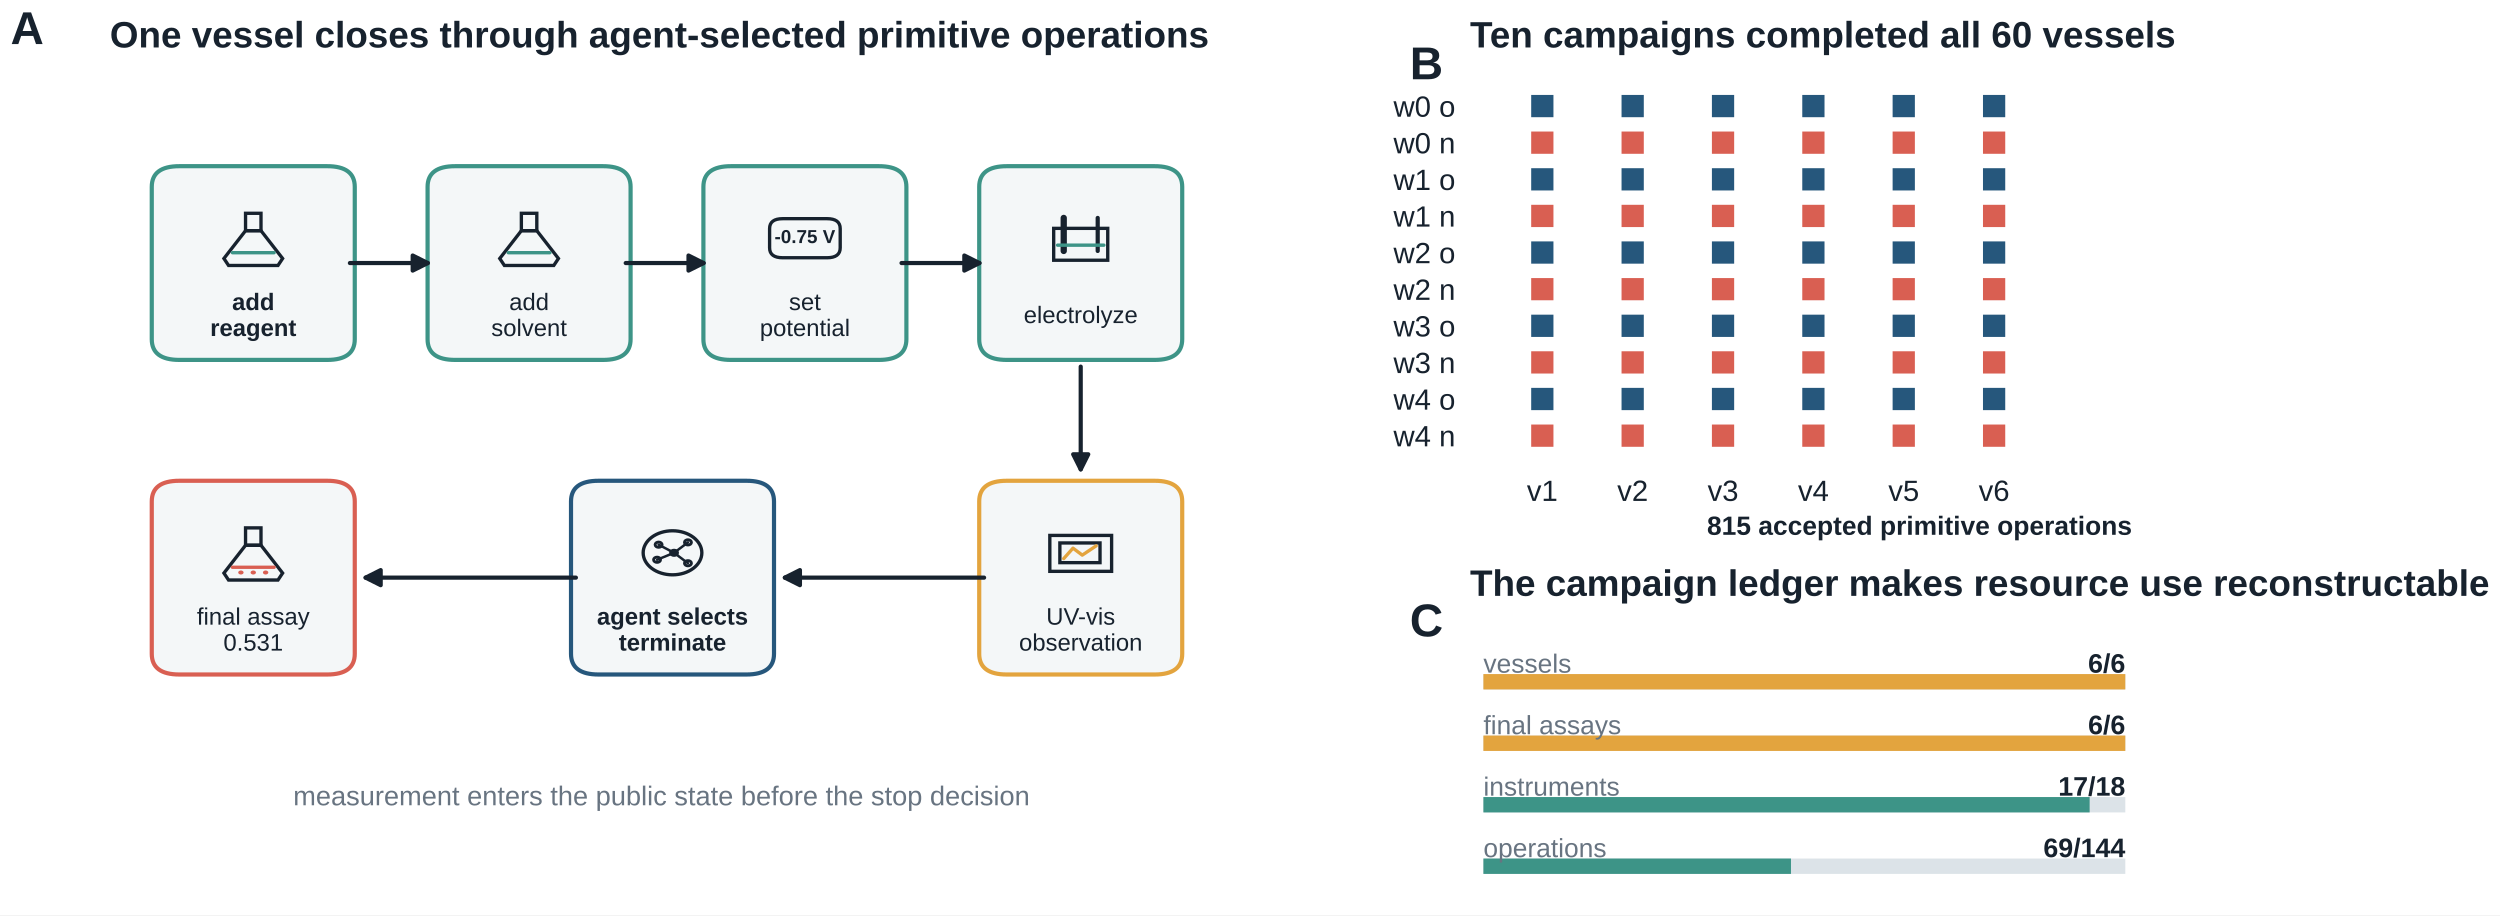
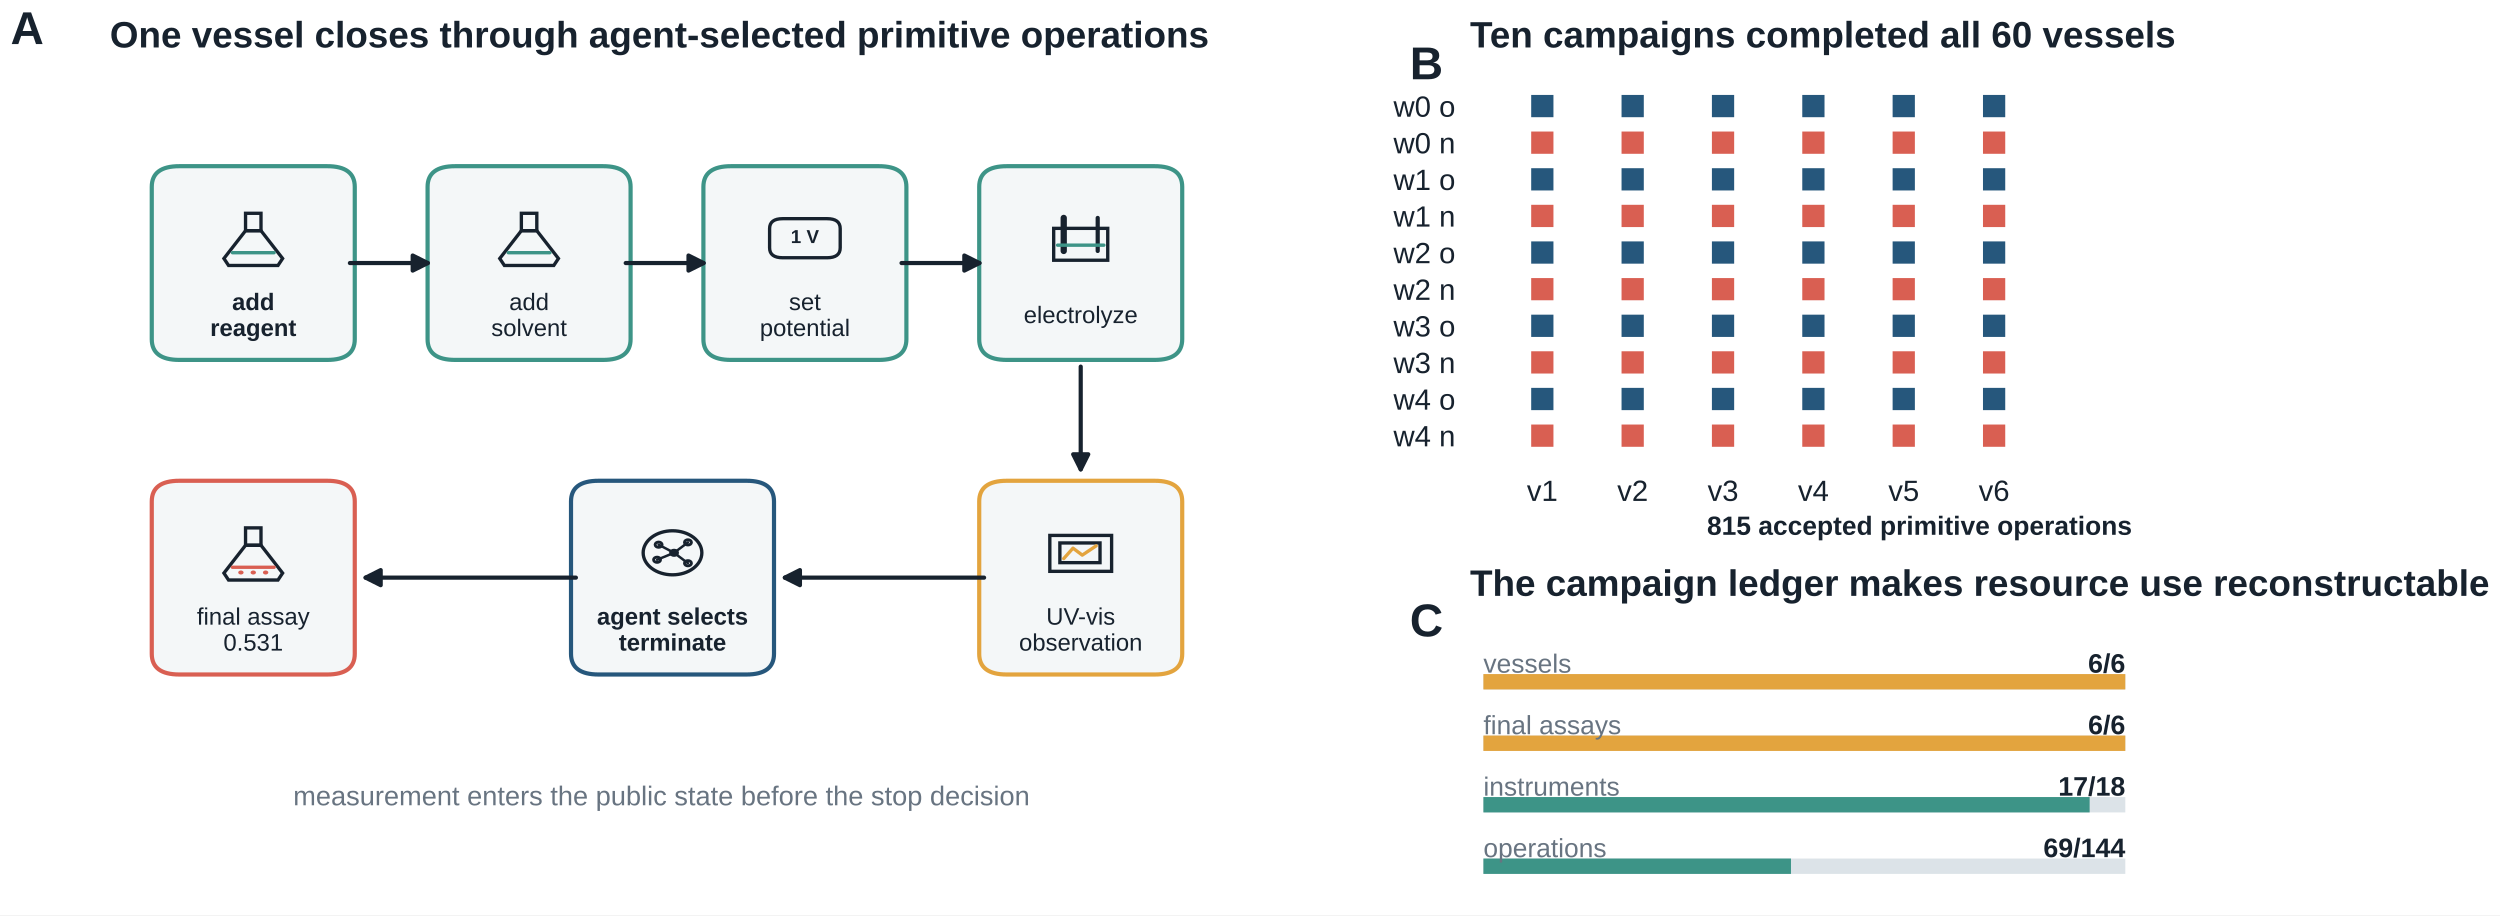
<svg xmlns="http://www.w3.org/2000/svg" xmlns:xlink="http://www.w3.org/1999/xlink" width="597.269pt" height="218.647pt" viewBox="0 0 597.269 218.647" version="1.1">
  <defs>
    <style type="text/css">*{stroke-linejoin: round; stroke-linecap: butt}</style>
  </defs>
  <g id="figure_1">
    <g id="patch_1">
      <path d="M 0 218.647 L 597.269 218.647 L 597.269 0 L 0 0 z " style="fill: #ffffff" />
    </g>
    <g id="axes_1">
      <g id="patch_2">
        <path d="M 42.847 85.985 L 78.167 85.985 Q 84.756 85.985 84.756 81.04 L 84.756 44.648 Q 84.756 39.703 78.167 39.703 L 42.847 39.703 Q 36.258 39.703 36.258 44.648 L 36.258 81.04 Q 36.258 85.985 42.847 85.985 z " clip-path="url(#pbfcba6e99e)" style="fill: #f4f7f8; stroke: #3d9487; stroke-linejoin: miter" />
      </g>
      <g id="patch_3">
        <path d="M 58.662 55.111 L 62.352 55.111 L 62.352 50.957 L 58.662 50.957 L 58.662 55.111 z " style="fill: none; stroke: #17222e; stroke-width: 0.8; stroke-linejoin: miter" />
      </g>
      <g id="patch_4">
        <path d="M 58.662 55.111 L 53.496 61.756 L 54.603 63.418 L 66.411 63.418 L 67.518 61.756 L 62.352 55.111 L 58.662 55.111 z " style="fill: none; stroke: #17222e; stroke-width: 0.8; stroke-linejoin: miter" />
      </g>
      <g id="patch_5">
        <path d="M 108.742 85.985 L 144.061 85.985 Q 150.651 85.985 150.651 81.04 L 150.651 44.648 Q 150.651 39.703 144.061 39.703 L 108.742 39.703 Q 102.152 39.703 102.152 44.648 L 102.152 81.04 Q 102.152 85.985 108.742 85.985 z " clip-path="url(#pbfcba6e99e)" style="fill: #f4f7f8; stroke: #3d9487; stroke-linejoin: miter" />
      </g>
      <g id="patch_6">
        <path d="M 124.557 55.111 L 128.247 55.111 L 128.247 50.957 L 124.557 50.957 L 124.557 55.111 z " style="fill: none; stroke: #17222e; stroke-width: 0.8; stroke-linejoin: miter" />
      </g>
      <g id="patch_7">
        <path d="M 124.557 55.111 L 119.39 61.756 L 120.498 63.418 L 132.306 63.418 L 133.413 61.756 L 128.247 55.111 L 124.557 55.111 z " style="fill: none; stroke: #17222e; stroke-width: 0.8; stroke-linejoin: miter" />
      </g>
      <g id="patch_8">
        <path d="M 174.636 85.985 L 209.956 85.985 Q 216.545 85.985 216.545 81.04 L 216.545 44.648 Q 216.545 39.703 209.956 39.703 L 174.636 39.703 Q 168.047 39.703 168.047 44.648 L 168.047 81.04 Q 168.047 85.985 174.636 85.985 z " clip-path="url(#pbfcba6e99e)" style="fill: #f4f7f8; stroke: #3d9487; stroke-linejoin: miter" />
      </g>
      <g id="patch_9">
        <path d="M 187.025 61.578 L 197.568 61.578 Q 200.731 61.578 200.731 59.205 L 200.731 54.616 Q 200.731 52.243 197.568 52.243 L 187.025 52.243 Q 183.862 52.243 183.862 54.616 L 183.862 59.205 Q 183.862 61.578 187.025 61.578 L 187.025 61.578 z " style="fill: none; stroke: #17222e; stroke-width: 0.8; stroke-linejoin: miter" />
      </g>
      <g id="patch_10">
        <path d="M 240.531 85.985 L 275.85 85.985 Q 282.44 85.985 282.44 81.04 L 282.44 44.648 Q 282.44 39.703 275.85 39.703 L 240.531 39.703 Q 233.941 39.703 233.941 44.648 L 233.941 81.04 Q 233.941 85.985 240.531 85.985 z " clip-path="url(#pbfcba6e99e)" style="fill: #f4f7f8; stroke: #3d9487; stroke-linejoin: miter" />
      </g>
      <g id="patch_11">
        <path d="M 251.733 62.172 L 264.648 62.172 L 264.648 54.557 L 251.733 54.557 L 251.733 62.172 z " style="fill: none; stroke: #17222e; stroke-width: 0.8; stroke-linejoin: miter" />
      </g>
      <g id="patch_12">
        <path d="M 240.531 161.143 L 275.85 161.143 Q 282.44 161.143 282.44 156.198 L 282.44 119.806 Q 282.44 114.861 275.85 114.861 L 240.531 114.861 Q 233.941 114.861 233.941 119.806 L 233.941 156.198 Q 233.941 161.143 240.531 161.143 z " clip-path="url(#pbfcba6e99e)" style="fill: #f4f7f8; stroke: #e3a43e; stroke-linejoin: miter" />
      </g>
      <g id="patch_13">
        <path d="M 250.81 136.499 L 265.571 136.499 L 265.571 127.915 L 250.81 127.915 L 250.81 136.499 z " style="fill: none; stroke: #17222e; stroke-width: 0.8; stroke-linejoin: miter" />
      </g>
      <g id="patch_14">
        <path d="M 253.209 134.422 L 262.803 134.422 L 262.803 129.715 L 253.209 129.715 L 253.209 134.422 z " style="fill: none; stroke: #17222e; stroke-width: 0.8; stroke-linejoin: miter" />
      </g>
      <g id="patch_15">
        <path d="M 143.007 161.143 L 178.327 161.143 Q 184.916 161.143 184.916 156.198 L 184.916 119.806 Q 184.916 114.861 178.327 114.861 L 143.007 114.861 Q 136.418 114.861 136.418 119.806 L 136.418 156.198 Q 136.418 161.143 143.007 161.143 z " clip-path="url(#pbfcba6e99e)" style="fill: #f4f7f8; stroke: #26577c; stroke-linejoin: miter" />
      </g>
      <g id="patch_16">
        <path d="M 160.667 137.33 C 162.526 137.33 164.31 136.775 165.624 135.789 C 166.939 134.802 167.678 133.464 167.678 132.069 C 167.678 130.673 166.939 129.335 165.624 128.348 C 164.31 127.362 162.526 126.807 160.667 126.807 C 158.807 126.807 157.024 127.362 155.709 128.348 C 154.394 129.335 153.656 130.673 153.656 132.069 C 153.656 133.464 154.394 134.802 155.709 135.789 C 157.024 136.775 158.807 137.33 160.667 137.33 L 160.667 137.33 z " style="fill: none; stroke: #17222e; stroke-width: 0.8; stroke-linejoin: miter" />
      </g>
      <g id="patch_17">
        <path d="M 157.346 130.753 C 157.566 130.753 157.777 130.688 157.933 130.571 C 158.089 130.454 158.176 130.295 158.176 130.13 C 158.176 129.965 158.089 129.807 157.933 129.69 C 157.777 129.573 157.566 129.507 157.346 129.507 C 157.126 129.507 156.914 129.573 156.759 129.69 C 156.603 129.807 156.515 129.965 156.515 130.13 C 156.515 130.295 156.603 130.454 156.759 130.571 C 156.914 130.688 157.126 130.753 157.346 130.753 z " style="fill: #ffffff; stroke: #17222e; stroke-width: 0.7; stroke-linejoin: miter" />
      </g>
      <g id="patch_18">
        <path d="M 156.977 134.353 C 157.197 134.353 157.408 134.287 157.564 134.17 C 157.72 134.054 157.807 133.895 157.807 133.73 C 157.807 133.565 157.72 133.406 157.564 133.289 C 157.408 133.173 157.197 133.107 156.977 133.107 C 156.757 133.107 156.545 133.173 156.39 133.289 C 156.234 133.406 156.146 133.565 156.146 133.73 C 156.146 133.895 156.234 134.054 156.39 134.17 C 156.545 134.287 156.757 134.353 156.977 134.353 z " style="fill: #ffffff; stroke: #17222e; stroke-width: 0.7; stroke-linejoin: miter" />
      </g>
      <g id="patch_19">
        <path d="M 161.036 132.692 C 161.256 132.692 161.467 132.626 161.623 132.509 C 161.779 132.392 161.866 132.234 161.866 132.069 C 161.866 131.903 161.779 131.745 161.623 131.628 C 161.467 131.511 161.256 131.446 161.036 131.446 C 160.816 131.446 160.604 131.511 160.449 131.628 C 160.293 131.745 160.206 131.903 160.206 132.069 C 160.206 132.234 160.293 132.392 160.449 132.509 C 160.604 132.626 160.816 132.692 161.036 132.692 z " style="fill: #ffffff; stroke: #17222e; stroke-width: 0.7; stroke-linejoin: miter" />
      </g>
      <g id="patch_20">
        <path d="M 164.357 130.199 C 164.577 130.199 164.788 130.134 164.944 130.017 C 165.1 129.9 165.187 129.742 165.187 129.576 C 165.187 129.411 165.1 129.253 164.944 129.136 C 164.788 129.019 164.577 128.953 164.357 128.953 C 164.137 128.953 163.926 129.019 163.77 129.136 C 163.614 129.253 163.527 129.411 163.527 129.576 C 163.527 129.742 163.614 129.9 163.77 130.017 C 163.926 130.134 164.137 130.199 164.357 130.199 z " style="fill: #ffffff; stroke: #17222e; stroke-width: 0.7; stroke-linejoin: miter" />
      </g>
      <g id="patch_21">
        <path d="M 164.357 135.184 C 164.577 135.184 164.788 135.118 164.944 135.001 C 165.1 134.884 165.187 134.726 165.187 134.561 C 165.187 134.395 165.1 134.237 164.944 134.12 C 164.788 134.003 164.577 133.938 164.357 133.938 C 164.137 133.938 163.926 134.003 163.77 134.12 C 163.614 134.237 163.527 134.395 163.527 134.561 C 163.527 134.726 163.614 134.884 163.77 135.001 C 163.926 135.118 164.137 135.184 164.357 135.184 z " style="fill: #ffffff; stroke: #17222e; stroke-width: 0.7; stroke-linejoin: miter" />
      </g>
      <g id="patch_22">
        <path d="M 42.847 161.143 L 78.167 161.143 Q 84.756 161.143 84.756 156.198 L 84.756 119.806 Q 84.756 114.861 78.167 114.861 L 42.847 114.861 Q 36.258 114.861 36.258 119.806 L 36.258 156.198 Q 36.258 161.143 42.847 161.143 z " clip-path="url(#pbfcba6e99e)" style="fill: #f4f7f8; stroke: #d95f52; stroke-linejoin: miter" />
      </g>
      <g id="patch_23">
        <path d="M 58.662 130.269 L 62.352 130.269 L 62.352 126.115 L 58.662 126.115 L 58.662 130.269 z " style="fill: none; stroke: #17222e; stroke-width: 0.8; stroke-linejoin: miter" />
      </g>
      <g id="patch_24">
        <path d="M 58.662 130.269 L 53.496 136.914 L 54.603 138.576 L 66.411 138.576 L 67.518 136.914 L 62.352 130.269 L 58.662 130.269 z " style="fill: none; stroke: #17222e; stroke-width: 0.8; stroke-linejoin: miter" />
      </g>
      <g id="patch_25">
        <path d="M 57.555 137.26 C 57.726 137.26 57.891 137.209 58.012 137.118 C 58.133 137.028 58.201 136.904 58.201 136.776 C 58.201 136.647 58.133 136.524 58.012 136.433 C 57.891 136.342 57.726 136.291 57.555 136.291 C 57.384 136.291 57.22 136.342 57.098 136.433 C 56.977 136.524 56.909 136.647 56.909 136.776 C 56.909 136.904 56.977 137.028 57.098 137.118 C 57.22 137.209 57.384 137.26 57.555 137.26 z " style="fill: #d95f52" />
      </g>
      <g id="patch_26">
        <path d="M 60.507 137.26 C 60.678 137.26 60.843 137.209 60.964 137.118 C 61.085 137.028 61.153 136.904 61.153 136.776 C 61.153 136.647 61.085 136.524 60.964 136.433 C 60.843 136.342 60.678 136.291 60.507 136.291 C 60.336 136.291 60.172 136.342 60.051 136.433 C 59.929 136.524 59.861 136.647 59.861 136.776 C 59.861 136.904 59.929 137.028 60.051 137.118 C 60.172 137.209 60.336 137.26 60.507 137.26 z " style="fill: #d95f52" />
      </g>
      <g id="patch_27">
        <path d="M 63.459 137.26 C 63.63 137.26 63.795 137.209 63.916 137.118 C 64.037 137.028 64.105 136.904 64.105 136.776 C 64.105 136.647 64.037 136.524 63.916 136.433 C 63.795 136.342 63.63 136.291 63.459 136.291 C 63.288 136.291 63.124 136.342 63.003 136.433 C 62.882 136.524 62.813 136.647 62.813 136.776 C 62.813 136.904 62.882 137.028 63.003 137.118 C 63.124 137.209 63.288 137.26 63.459 137.26 z " style="fill: #d95f52" />
      </g>
      <g id="patch_28">
        <path d="M 83.594 62.844 Q 93.454 62.844 102.196 62.844 " clip-path="url(#pbfcba6e99e)" style="fill: none; stroke: #17222e; stroke-linecap: round" />
        <path d="M 98.596 61.044 L 102.196 62.844 L 98.596 64.644 z " clip-path="url(#pbfcba6e99e)" style="fill: #17222e; stroke: #17222e; stroke-linecap: round" />
      </g>
      <g id="patch_29">
        <path d="M 149.489 62.844 Q 159.348 62.844 168.09 62.844 " clip-path="url(#pbfcba6e99e)" style="fill: none; stroke: #17222e; stroke-linecap: round" />
        <path d="M 164.49 61.044 L 168.09 62.844 L 164.49 64.644 z " clip-path="url(#pbfcba6e99e)" style="fill: #17222e; stroke: #17222e; stroke-linecap: round" />
      </g>
      <g id="patch_30">
        <path d="M 215.383 62.844 Q 225.243 62.844 233.985 62.844 " clip-path="url(#pbfcba6e99e)" style="fill: none; stroke: #17222e; stroke-linecap: round" />
        <path d="M 230.385 61.044 L 233.985 62.844 L 230.385 64.644 z " clip-path="url(#pbfcba6e99e)" style="fill: #17222e; stroke: #17222e; stroke-linecap: round" />
      </g>
      <g id="patch_31">
        <path d="M 258.191 87.592 Q 258.191 100.423 258.191 112.136 " clip-path="url(#pbfcba6e99e)" style="fill: none; stroke: #17222e; stroke-linecap: round" />
        <path d="M 259.991 108.536 L 258.191 112.136 L 256.391 108.536 z " clip-path="url(#pbfcba6e99e)" style="fill: #17222e; stroke: #17222e; stroke-linecap: round" />
      </g>
      <g id="patch_32">
        <path d="M 235.106 138.002 Q 210.749 138.002 187.51 138.002 " clip-path="url(#pbfcba6e99e)" style="fill: none; stroke: #17222e; stroke-linecap: round" />
        <path d="M 191.11 139.802 L 187.51 138.002 L 191.11 136.202 z " clip-path="url(#pbfcba6e99e)" style="fill: #17222e; stroke: #17222e; stroke-linecap: round" />
      </g>
      <g id="patch_33">
        <path d="M 137.584 138.002 Q 111.908 138.002 87.35 138.002 " clip-path="url(#pbfcba6e99e)" style="fill: none; stroke: #17222e; stroke-linecap: round" />
        <path d="M 90.95 139.802 L 87.35 138.002 L 90.95 136.202 z " clip-path="url(#pbfcba6e99e)" style="fill: #17222e; stroke: #17222e; stroke-linecap: round" />
      </g>
      <g id="line2d_1">
        <path d="M 55.526 60.372 L 65.489 60.372 " style="fill: none; stroke: #3d9487; stroke-width: 0.8; stroke-linecap: round" />
      </g>
      <g id="line2d_2">
        <path d="M 121.42 60.372 L 131.383 60.372 " style="fill: none; stroke: #3d9487; stroke-width: 0.8; stroke-linecap: round" />
      </g>
      <g id="line2d_3">
        <path d="M 254.132 52.065 L 254.132 59.956 " style="fill: none; stroke: #17222e; stroke-width: 1.5; stroke-linecap: round" />
      </g>
      <g id="line2d_4">
        <path d="M 262.25 52.065 L 262.25 59.956 " style="fill: none; stroke: #17222e; stroke-linecap: round" />
      </g>
      <g id="line2d_5">
        <path d="M 252.656 58.572 L 263.726 58.572 " style="fill: none; stroke: #3d9487; stroke-width: 0.8; stroke-linecap: round" />
      </g>
      <g id="line2d_6">
        <path d="M 254.132 133.453 L 256.346 130.961 L 258.56 132.622 L 261.881 130.407 " style="fill: none; stroke: #e3a43e; stroke-width: 0.8; stroke-linecap: round" />
      </g>
      <g id="line2d_7">
        <path d="M 157.346 130.13 L 161.036 132.069 " style="fill: none; stroke: #17222e; stroke-width: 0.6; stroke-linecap: round" />
      </g>
      <g id="line2d_8">
        <path d="M 156.977 133.73 L 161.036 132.069 " style="fill: none; stroke: #17222e; stroke-width: 0.6; stroke-linecap: round" />
      </g>
      <g id="line2d_9">
        <path d="M 161.036 132.069 L 164.357 129.576 " style="fill: none; stroke: #17222e; stroke-width: 0.6; stroke-linecap: round" />
      </g>
      <g id="line2d_10">
        <path d="M 161.036 132.069 L 164.357 134.561 " style="fill: none; stroke: #17222e; stroke-width: 0.6; stroke-linecap: round" />
      </g>
      <g id="line2d_11">
        <path d="M 55.526 135.53 L 65.489 135.53 " style="fill: none; stroke: #d95f52; stroke-width: 0.8; stroke-linecap: round" />
      </g>
      <g id="text_1">
        <text style="font-weight: 700; font-size: 11px; font-family: 'Arial', 'Liberation Sans', 'DejaVu Sans', sans-serif; text-anchor: start; fill: #17222e" x="2.52" y="10.528" transform="rotate(-0 2.52 10.5283)">A</text>
      </g>
      <g id="text_2">
        <text style="font-weight: 600; font-size: 5.7px; font-family: 'Arial', 'Liberation Sans', 'DejaVu Sans', sans-serif; fill: #17222e" transform="translate(55.44084 74.07324)">add</text>
        <text style="font-weight: 600; font-size: 5.7px; font-family: 'Arial', 'Liberation Sans', 'DejaVu Sans', sans-serif; fill: #17222e" transform="translate(50.21287 80.277)">reagent</text>
      </g>
      <g id="text_3">
        <text style="font-size: 5.7px; font-family: 'Arial', 'Liberation Sans', 'DejaVu Sans', sans-serif; fill: #17222e" transform="translate(121.6471 74.0733)">add</text>
        <text style="font-size: 5.7px; font-family: 'Arial', 'Liberation Sans', 'DejaVu Sans', sans-serif; fill: #17222e" transform="translate(117.3721 80.27706)">solvent</text>
      </g>
      <g id="text_4">
-         <text style="font-weight: 600; font-size: 4.5px; font-family: 'Arial', 'Liberation Sans', 'DejaVu Sans', sans-serif; text-anchor: middle; fill: #17222e" x="192.296" y="58.075" transform="rotate(-0 192.2962 58.07515)">-0.75 V</text>
+         <text style="font-weight: 600; font-size: 4.5px; font-family: 'Arial', 'Liberation Sans', 'DejaVu Sans', sans-serif; text-anchor: middle; fill: #17222e" x="192.296" y="58.075" transform="rotate(-0 192.2962 58.07515)">1 V</text>
      </g>
      <g id="text_5">
        <text style="font-size: 5.7px; font-family: 'Arial', 'Liberation Sans', 'DejaVu Sans', sans-serif; fill: #17222e" transform="translate(188.4945 74.0733)">set</text>
        <text style="font-size: 5.7px; font-family: 'Arial', 'Liberation Sans', 'DejaVu Sans', sans-serif; fill: #17222e" transform="translate(181.5218 80.27706)">potential</text>
      </g>
      <g id="text_6">
        <text style="font-size: 5.7px; font-family: 'Arial', 'Liberation Sans', 'DejaVu Sans', sans-serif; text-anchor: middle; fill: #17222e" x="258.191" y="77.175" transform="rotate(-0 258.1907 77.17512)">electrolyze</text>
      </g>
      <g id="text_7">
        <text style="font-size: 5.7px; font-family: 'Arial', 'Liberation Sans', 'DejaVu Sans', sans-serif; fill: #17222e" transform="translate(249.9564 149.2312)">UV-vis</text>
        <text style="font-size: 5.7px; font-family: 'Arial', 'Liberation Sans', 'DejaVu Sans', sans-serif; fill: #17222e" transform="translate(243.4575 155.435)">observation</text>
      </g>
      <g id="text_8">
        <text style="font-weight: 600; font-size: 5.7px; font-family: 'Arial', 'Liberation Sans', 'DejaVu Sans', sans-serif; fill: #17222e" transform="translate(142.6098 149.2312)">agent selects</text>
        <text style="font-weight: 600; font-size: 5.7px; font-family: 'Arial', 'Liberation Sans', 'DejaVu Sans', sans-serif; fill: #17222e" transform="translate(147.8382 155.435)">terminate</text>
      </g>
      <g id="text_9">
        <text style="font-size: 5.7px; font-family: 'Arial', 'Liberation Sans', 'DejaVu Sans', sans-serif; fill: #17222e" transform="translate(47.0427 149.2312)">final assay</text>
        <text style="font-size: 5.7px; font-family: 'Arial', 'Liberation Sans', 'DejaVu Sans', sans-serif; fill: #17222e" transform="translate(53.37593 155.435)">0.531</text>
      </g>
      <g id="text_10">
        <text style="font-size: 6.5px; font-family: 'Arial', 'Liberation Sans', 'DejaVu Sans', sans-serif; text-anchor: middle; fill: #687481" x="158.031" y="192.393" transform="rotate(-0 158.031 192.3926)">measurement enters the public state before the stop decision</text>
      </g>
      <g id="text_11">
        <text style="font-weight: 600; font-size: 8.8px; font-family: 'Arial', 'Liberation Sans', 'DejaVu Sans', sans-serif; text-anchor: start; fill: #17222e" x="26.242" y="11.343" transform="rotate(-0 26.24202 11.34272)">One vessel closes through agent-selected primitive operations</text>
      </g>
    </g>
    <g id="axes_2">
      <g id="patch_34">
        <path d="M 351.202 111.077 L 510.946 111.077 L 510.946 18.343 L 351.202 18.343 z " style="fill: #ffffff" />
      </g>
      <g id="PathCollection_1">
        <defs>
          <path id="ma1a2a9084b" d="M -2.958 2.958 L 2.958 2.958 L 2.958 -2.958 L -2.958 -2.958 z " style="stroke: #ffffff; stroke-width: 0.6" />
        </defs>
        <g clip-path="url(#p1f24aea6d0)">
          <use xlink:href="#ma1a2a9084b" x="368.471" y="25.342" style="fill: #26577c; stroke: #ffffff; stroke-width: 0.6" />
          <use xlink:href="#ma1a2a9084b" x="390.058" y="25.342" style="fill: #26577c; stroke: #ffffff; stroke-width: 0.6" />
          <use xlink:href="#ma1a2a9084b" x="411.646" y="25.342" style="fill: #26577c; stroke: #ffffff; stroke-width: 0.6" />
          <use xlink:href="#ma1a2a9084b" x="433.233" y="25.342" style="fill: #26577c; stroke: #ffffff; stroke-width: 0.6" />
          <use xlink:href="#ma1a2a9084b" x="454.82" y="25.342" style="fill: #26577c; stroke: #ffffff; stroke-width: 0.6" />
          <use xlink:href="#ma1a2a9084b" x="476.407" y="25.342" style="fill: #26577c; stroke: #ffffff; stroke-width: 0.6" />
        </g>
      </g>
      <g id="PathCollection_2">
        <defs>
          <path id="mbbf37c657f" d="M -2.958 2.958 L 2.958 2.958 L 2.958 -2.958 L -2.958 -2.958 z " style="stroke: #ffffff; stroke-width: 0.6" />
        </defs>
        <g clip-path="url(#p1f24aea6d0)">
          <use xlink:href="#mbbf37c657f" x="368.471" y="34.09" style="fill: #d95f52; stroke: #ffffff; stroke-width: 0.6" />
          <use xlink:href="#mbbf37c657f" x="390.058" y="34.09" style="fill: #d95f52; stroke: #ffffff; stroke-width: 0.6" />
          <use xlink:href="#mbbf37c657f" x="411.646" y="34.09" style="fill: #d95f52; stroke: #ffffff; stroke-width: 0.6" />
          <use xlink:href="#mbbf37c657f" x="433.233" y="34.09" style="fill: #d95f52; stroke: #ffffff; stroke-width: 0.6" />
          <use xlink:href="#mbbf37c657f" x="454.82" y="34.09" style="fill: #d95f52; stroke: #ffffff; stroke-width: 0.6" />
          <use xlink:href="#mbbf37c657f" x="476.407" y="34.09" style="fill: #d95f52; stroke: #ffffff; stroke-width: 0.6" />
        </g>
      </g>
      <g id="PathCollection_3">
        <g clip-path="url(#p1f24aea6d0)">
          <use xlink:href="#ma1a2a9084b" x="368.471" y="42.839" style="fill: #26577c; stroke: #ffffff; stroke-width: 0.6" />
          <use xlink:href="#ma1a2a9084b" x="390.058" y="42.839" style="fill: #26577c; stroke: #ffffff; stroke-width: 0.6" />
          <use xlink:href="#ma1a2a9084b" x="411.646" y="42.839" style="fill: #26577c; stroke: #ffffff; stroke-width: 0.6" />
          <use xlink:href="#ma1a2a9084b" x="433.233" y="42.839" style="fill: #26577c; stroke: #ffffff; stroke-width: 0.6" />
          <use xlink:href="#ma1a2a9084b" x="454.82" y="42.839" style="fill: #26577c; stroke: #ffffff; stroke-width: 0.6" />
          <use xlink:href="#ma1a2a9084b" x="476.407" y="42.839" style="fill: #26577c; stroke: #ffffff; stroke-width: 0.6" />
        </g>
      </g>
      <g id="PathCollection_4">
        <g clip-path="url(#p1f24aea6d0)">
          <use xlink:href="#mbbf37c657f" x="368.471" y="51.587" style="fill: #d95f52; stroke: #ffffff; stroke-width: 0.6" />
          <use xlink:href="#mbbf37c657f" x="390.058" y="51.587" style="fill: #d95f52; stroke: #ffffff; stroke-width: 0.6" />
          <use xlink:href="#mbbf37c657f" x="411.646" y="51.587" style="fill: #d95f52; stroke: #ffffff; stroke-width: 0.6" />
          <use xlink:href="#mbbf37c657f" x="433.233" y="51.587" style="fill: #d95f52; stroke: #ffffff; stroke-width: 0.6" />
          <use xlink:href="#mbbf37c657f" x="454.82" y="51.587" style="fill: #d95f52; stroke: #ffffff; stroke-width: 0.6" />
          <use xlink:href="#mbbf37c657f" x="476.407" y="51.587" style="fill: #d95f52; stroke: #ffffff; stroke-width: 0.6" />
        </g>
      </g>
      <g id="PathCollection_5">
        <g clip-path="url(#p1f24aea6d0)">
          <use xlink:href="#ma1a2a9084b" x="368.471" y="60.336" style="fill: #26577c; stroke: #ffffff; stroke-width: 0.6" />
          <use xlink:href="#ma1a2a9084b" x="390.058" y="60.336" style="fill: #26577c; stroke: #ffffff; stroke-width: 0.6" />
          <use xlink:href="#ma1a2a9084b" x="411.646" y="60.336" style="fill: #26577c; stroke: #ffffff; stroke-width: 0.6" />
          <use xlink:href="#ma1a2a9084b" x="433.233" y="60.336" style="fill: #26577c; stroke: #ffffff; stroke-width: 0.6" />
          <use xlink:href="#ma1a2a9084b" x="454.82" y="60.336" style="fill: #26577c; stroke: #ffffff; stroke-width: 0.6" />
          <use xlink:href="#ma1a2a9084b" x="476.407" y="60.336" style="fill: #26577c; stroke: #ffffff; stroke-width: 0.6" />
        </g>
      </g>
      <g id="PathCollection_6">
        <g clip-path="url(#p1f24aea6d0)">
          <use xlink:href="#mbbf37c657f" x="368.471" y="69.084" style="fill: #d95f52; stroke: #ffffff; stroke-width: 0.6" />
          <use xlink:href="#mbbf37c657f" x="390.058" y="69.084" style="fill: #d95f52; stroke: #ffffff; stroke-width: 0.6" />
          <use xlink:href="#mbbf37c657f" x="411.646" y="69.084" style="fill: #d95f52; stroke: #ffffff; stroke-width: 0.6" />
          <use xlink:href="#mbbf37c657f" x="433.233" y="69.084" style="fill: #d95f52; stroke: #ffffff; stroke-width: 0.6" />
          <use xlink:href="#mbbf37c657f" x="454.82" y="69.084" style="fill: #d95f52; stroke: #ffffff; stroke-width: 0.6" />
          <use xlink:href="#mbbf37c657f" x="476.407" y="69.084" style="fill: #d95f52; stroke: #ffffff; stroke-width: 0.6" />
        </g>
      </g>
      <g id="PathCollection_7">
        <g clip-path="url(#p1f24aea6d0)">
          <use xlink:href="#ma1a2a9084b" x="368.471" y="77.833" style="fill: #26577c; stroke: #ffffff; stroke-width: 0.6" />
          <use xlink:href="#ma1a2a9084b" x="390.058" y="77.833" style="fill: #26577c; stroke: #ffffff; stroke-width: 0.6" />
          <use xlink:href="#ma1a2a9084b" x="411.646" y="77.833" style="fill: #26577c; stroke: #ffffff; stroke-width: 0.6" />
          <use xlink:href="#ma1a2a9084b" x="433.233" y="77.833" style="fill: #26577c; stroke: #ffffff; stroke-width: 0.6" />
          <use xlink:href="#ma1a2a9084b" x="454.82" y="77.833" style="fill: #26577c; stroke: #ffffff; stroke-width: 0.6" />
          <use xlink:href="#ma1a2a9084b" x="476.407" y="77.833" style="fill: #26577c; stroke: #ffffff; stroke-width: 0.6" />
        </g>
      </g>
      <g id="PathCollection_8">
        <g clip-path="url(#p1f24aea6d0)">
          <use xlink:href="#mbbf37c657f" x="368.471" y="86.581" style="fill: #d95f52; stroke: #ffffff; stroke-width: 0.6" />
          <use xlink:href="#mbbf37c657f" x="390.058" y="86.581" style="fill: #d95f52; stroke: #ffffff; stroke-width: 0.6" />
          <use xlink:href="#mbbf37c657f" x="411.646" y="86.581" style="fill: #d95f52; stroke: #ffffff; stroke-width: 0.6" />
          <use xlink:href="#mbbf37c657f" x="433.233" y="86.581" style="fill: #d95f52; stroke: #ffffff; stroke-width: 0.6" />
          <use xlink:href="#mbbf37c657f" x="454.82" y="86.581" style="fill: #d95f52; stroke: #ffffff; stroke-width: 0.6" />
          <use xlink:href="#mbbf37c657f" x="476.407" y="86.581" style="fill: #d95f52; stroke: #ffffff; stroke-width: 0.6" />
        </g>
      </g>
      <g id="PathCollection_9">
        <g clip-path="url(#p1f24aea6d0)">
          <use xlink:href="#ma1a2a9084b" x="368.471" y="95.33" style="fill: #26577c; stroke: #ffffff; stroke-width: 0.6" />
          <use xlink:href="#ma1a2a9084b" x="390.058" y="95.33" style="fill: #26577c; stroke: #ffffff; stroke-width: 0.6" />
          <use xlink:href="#ma1a2a9084b" x="411.646" y="95.33" style="fill: #26577c; stroke: #ffffff; stroke-width: 0.6" />
          <use xlink:href="#ma1a2a9084b" x="433.233" y="95.33" style="fill: #26577c; stroke: #ffffff; stroke-width: 0.6" />
          <use xlink:href="#ma1a2a9084b" x="454.82" y="95.33" style="fill: #26577c; stroke: #ffffff; stroke-width: 0.6" />
          <use xlink:href="#ma1a2a9084b" x="476.407" y="95.33" style="fill: #26577c; stroke: #ffffff; stroke-width: 0.6" />
        </g>
      </g>
      <g id="PathCollection_10">
        <g clip-path="url(#p1f24aea6d0)">
          <use xlink:href="#mbbf37c657f" x="368.471" y="104.078" style="fill: #d95f52; stroke: #ffffff; stroke-width: 0.6" />
          <use xlink:href="#mbbf37c657f" x="390.058" y="104.078" style="fill: #d95f52; stroke: #ffffff; stroke-width: 0.6" />
          <use xlink:href="#mbbf37c657f" x="411.646" y="104.078" style="fill: #d95f52; stroke: #ffffff; stroke-width: 0.6" />
          <use xlink:href="#mbbf37c657f" x="433.233" y="104.078" style="fill: #d95f52; stroke: #ffffff; stroke-width: 0.6" />
          <use xlink:href="#mbbf37c657f" x="454.82" y="104.078" style="fill: #d95f52; stroke: #ffffff; stroke-width: 0.6" />
          <use xlink:href="#mbbf37c657f" x="476.407" y="104.078" style="fill: #d95f52; stroke: #ffffff; stroke-width: 0.6" />
        </g>
      </g>
      <g id="matplotlib.axis_1">
        <g id="xtick_1">
          <g id="line2d_12" />
          <g id="text_12">
            <text style="font-size: 7px; font-family: 'Arial', 'Liberation Sans', 'DejaVu Sans', sans-serif; text-anchor: middle; fill: #17222e" x="368.471" y="119.673" transform="rotate(-0 368.4714 119.6733)">v1</text>
          </g>
        </g>
        <g id="xtick_2">
          <g id="line2d_13" />
          <g id="text_13">
            <text style="font-size: 7px; font-family: 'Arial', 'Liberation Sans', 'DejaVu Sans', sans-serif; text-anchor: middle; fill: #17222e" x="390.058" y="119.673" transform="rotate(-0 390.0585 119.6733)">v2</text>
          </g>
        </g>
        <g id="xtick_3">
          <g id="line2d_14" />
          <g id="text_14">
            <text style="font-size: 7px; font-family: 'Arial', 'Liberation Sans', 'DejaVu Sans', sans-serif; text-anchor: middle; fill: #17222e" x="411.646" y="119.673" transform="rotate(-0 411.6455 119.6733)">v3</text>
          </g>
        </g>
        <g id="xtick_4">
          <g id="line2d_15" />
          <g id="text_15">
            <text style="font-size: 7px; font-family: 'Arial', 'Liberation Sans', 'DejaVu Sans', sans-serif; text-anchor: middle; fill: #17222e" x="433.233" y="119.673" transform="rotate(-0 433.2326 119.6733)">v4</text>
          </g>
        </g>
        <g id="xtick_5">
          <g id="line2d_16" />
          <g id="text_16">
            <text style="font-size: 7px; font-family: 'Arial', 'Liberation Sans', 'DejaVu Sans', sans-serif; text-anchor: middle; fill: #17222e" x="454.82" y="119.673" transform="rotate(-0 454.8197 119.6733)">v5</text>
          </g>
        </g>
        <g id="xtick_6">
          <g id="line2d_17" />
          <g id="text_17">
            <text style="font-size: 7px; font-family: 'Arial', 'Liberation Sans', 'DejaVu Sans', sans-serif; text-anchor: middle; fill: #17222e" x="476.407" y="119.673" transform="rotate(-0 476.4067 119.6733)">v6</text>
          </g>
        </g>
      </g>
      <g id="matplotlib.axis_2">
        <g id="ytick_1">
          <g id="line2d_18" />
          <g id="text_18">
            <text style="font-size: 7px; font-family: 'Arial', 'Liberation Sans', 'DejaVu Sans', sans-serif; text-anchor: end; fill: #17222e" x="347.702" y="27.89" transform="rotate(-0 347.7018 27.88964)">w0 o</text>
          </g>
        </g>
        <g id="ytick_2">
          <g id="line2d_19" />
          <g id="text_19">
            <text style="font-size: 7px; font-family: 'Arial', 'Liberation Sans', 'DejaVu Sans', sans-serif; text-anchor: end; fill: #17222e" x="347.702" y="36.638" transform="rotate(-0 347.7018 36.63817)">w0 n</text>
          </g>
        </g>
        <g id="ytick_3">
          <g id="line2d_20" />
          <g id="text_20">
            <text style="font-size: 7px; font-family: 'Arial', 'Liberation Sans', 'DejaVu Sans', sans-serif; text-anchor: end; fill: #17222e" x="347.702" y="45.387" transform="rotate(-0 347.7018 45.3867)">w1 o</text>
          </g>
        </g>
        <g id="ytick_4">
          <g id="line2d_21" />
          <g id="text_21">
            <text style="font-size: 7px; font-family: 'Arial', 'Liberation Sans', 'DejaVu Sans', sans-serif; text-anchor: end; fill: #17222e" x="347.702" y="54.135" transform="rotate(-0 347.7018 54.13524)">w1 n</text>
          </g>
        </g>
        <g id="ytick_5">
          <g id="line2d_22" />
          <g id="text_22">
            <text style="font-size: 7px; font-family: 'Arial', 'Liberation Sans', 'DejaVu Sans', sans-serif; text-anchor: end; fill: #17222e" x="347.702" y="62.884" transform="rotate(-0 347.7018 62.88377)">w2 o</text>
          </g>
        </g>
        <g id="ytick_6">
          <g id="line2d_23" />
          <g id="text_23">
            <text style="font-size: 7px; font-family: 'Arial', 'Liberation Sans', 'DejaVu Sans', sans-serif; text-anchor: end; fill: #17222e" x="347.702" y="71.632" transform="rotate(-0 347.7018 71.6323)">w2 n</text>
          </g>
        </g>
        <g id="ytick_7">
          <g id="line2d_24" />
          <g id="text_24">
            <text style="font-size: 7px; font-family: 'Arial', 'Liberation Sans', 'DejaVu Sans', sans-serif; text-anchor: end; fill: #17222e" x="347.702" y="80.381" transform="rotate(-0 347.7018 80.38083)">w3 o</text>
          </g>
        </g>
        <g id="ytick_8">
          <g id="line2d_25" />
          <g id="text_25">
            <text style="font-size: 7px; font-family: 'Arial', 'Liberation Sans', 'DejaVu Sans', sans-serif; text-anchor: end; fill: #17222e" x="347.702" y="89.129" transform="rotate(-0 347.7018 89.12936)">w3 n</text>
          </g>
        </g>
        <g id="ytick_9">
          <g id="line2d_26" />
          <g id="text_26">
            <text style="font-size: 7px; font-family: 'Arial', 'Liberation Sans', 'DejaVu Sans', sans-serif; text-anchor: end; fill: #17222e" x="347.702" y="97.878" transform="rotate(-0 347.7018 97.87789)">w4 o</text>
          </g>
        </g>
        <g id="ytick_10">
          <g id="line2d_27" />
          <g id="text_27">
            <text style="font-size: 7px; font-family: 'Arial', 'Liberation Sans', 'DejaVu Sans', sans-serif; text-anchor: end; fill: #17222e" x="347.702" y="106.626" transform="rotate(-0 347.7018 106.6264)">w4 n</text>
          </g>
        </g>
      </g>
      <g id="text_28">
        <text style="font-weight: 700; font-size: 11px; font-family: 'Arial', 'Liberation Sans', 'DejaVu Sans', sans-serif; text-anchor: start; fill: #17222e" x="336.825" y="18.932" transform="rotate(-0 336.8248 18.93227)">B</text>
      </g>
      <g id="text_29">
        <text style="font-weight: 600; font-size: 6.3px; font-family: 'Arial', 'Liberation Sans', 'DejaVu Sans', sans-serif; text-anchor: end; fill: #17222e" x="509.349" y="127.769" transform="rotate(-0 509.3486 127.7694)">815 accepted primitive operations</text>
      </g>
      <g id="text_30">
        <text style="font-weight: 600; font-size: 8.8px; font-family: 'Arial', 'Liberation Sans', 'DejaVu Sans', sans-serif; text-anchor: start; fill: #17222e" x="351.202" y="11.343" transform="rotate(-0 351.2018 11.34272)">Ten campaigns completed all 60 vessels</text>
      </g>
    </g>
    <g id="axes_3">
      <g id="patch_35">
        <path d="M 354.397 164.715 L 507.751 164.715 L 507.751 161.042 L 354.397 161.042 z " clip-path="url(#p8db8904e32)" style="fill: #dce3e8" />
      </g>
      <g id="patch_36">
        <path d="M 354.397 164.715 L 507.751 164.715 L 507.751 161.042 L 354.397 161.042 z " clip-path="url(#p8db8904e32)" style="fill: #e3a43e" />
      </g>
      <g id="patch_37">
        <path d="M 354.397 179.404 L 507.751 179.404 L 507.751 175.732 L 354.397 175.732 z " clip-path="url(#p8db8904e32)" style="fill: #dce3e8" />
      </g>
      <g id="patch_38">
        <path d="M 354.397 179.404 L 507.751 179.404 L 507.751 175.732 L 354.397 175.732 z " clip-path="url(#p8db8904e32)" style="fill: #e3a43e" />
      </g>
      <g id="patch_39">
        <path d="M 354.397 194.093 L 507.751 194.093 L 507.751 190.421 L 354.397 190.421 z " clip-path="url(#p8db8904e32)" style="fill: #dce3e8" />
      </g>
      <g id="patch_40">
        <path d="M 354.397 194.093 L 499.231 194.093 L 499.231 190.421 L 354.397 190.421 z " clip-path="url(#p8db8904e32)" style="fill: #3d9487" />
      </g>
      <g id="patch_41">
        <path d="M 354.397 208.782 L 507.751 208.782 L 507.751 205.11 L 354.397 205.11 z " clip-path="url(#p8db8904e32)" style="fill: #dce3e8" />
      </g>
      <g id="patch_42">
        <path d="M 354.397 208.782 L 427.879 208.782 L 427.879 205.11 L 354.397 205.11 z " clip-path="url(#p8db8904e32)" style="fill: #3d9487" />
      </g>
      <g id="text_31">
        <text style="font-weight: 700; font-size: 11px; font-family: 'Arial', 'Liberation Sans', 'DejaVu Sans', sans-serif; text-anchor: start; fill: #17222e" x="336.825" y="152.025" transform="rotate(-0 336.8248 152.0247)">C</text>
      </g>
      <g id="text_32">
        <text style="font-size: 6.3px; font-family: 'Arial', 'Liberation Sans', 'DejaVu Sans', sans-serif; text-anchor: start; fill: #687481" x="354.397" y="160.709" transform="rotate(-0 354.3967 160.7086)">vessels</text>
      </g>
      <g id="text_33">
        <text style="font-weight: 600; font-size: 6.4px; font-family: 'Arial', 'Liberation Sans', 'DejaVu Sans', sans-serif; text-anchor: end; fill: #17222e" x="507.751" y="160.709" transform="rotate(-0 507.7511 160.7086)">6/6</text>
      </g>
      <g id="text_34">
        <text style="font-size: 6.3px; font-family: 'Arial', 'Liberation Sans', 'DejaVu Sans', sans-serif; text-anchor: start; fill: #687481" x="354.397" y="175.398" transform="rotate(-0 354.3967 175.3978)">final assays</text>
      </g>
      <g id="text_35">
        <text style="font-weight: 600; font-size: 6.4px; font-family: 'Arial', 'Liberation Sans', 'DejaVu Sans', sans-serif; text-anchor: end; fill: #17222e" x="507.751" y="175.398" transform="rotate(-0 507.7511 175.3978)">6/6</text>
      </g>
      <g id="text_36">
        <text style="font-size: 6.3px; font-family: 'Arial', 'Liberation Sans', 'DejaVu Sans', sans-serif; text-anchor: start; fill: #687481" x="354.397" y="190.087" transform="rotate(-0 354.3967 190.0869)">instruments</text>
      </g>
      <g id="text_37">
        <text style="font-weight: 600; font-size: 6.4px; font-family: 'Arial', 'Liberation Sans', 'DejaVu Sans', sans-serif; text-anchor: end; fill: #17222e" x="507.751" y="190.087" transform="rotate(-0 507.7511 190.0869)">17/18</text>
      </g>
      <g id="text_38">
        <text style="font-size: 6.3px; font-family: 'Arial', 'Liberation Sans', 'DejaVu Sans', sans-serif; text-anchor: start; fill: #687481" x="354.397" y="204.776" transform="rotate(-0 354.3967 204.776)">operations</text>
      </g>
      <g id="text_39">
        <text style="font-weight: 600; font-size: 6.4px; font-family: 'Arial', 'Liberation Sans', 'DejaVu Sans', sans-serif; text-anchor: end; fill: #17222e" x="507.751" y="204.776" transform="rotate(-0 507.7511 204.776)">69/144</text>
      </g>
      <g id="text_40">
        <text style="font-weight: 600; font-size: 8.8px; font-family: 'Arial', 'Liberation Sans', 'DejaVu Sans', sans-serif; text-anchor: start; fill: #17222e" x="351.202" y="142.358" transform="rotate(-0 351.2018 142.3579)">The campaign ledger makes resource use reconstructable</text>
      </g>
    </g>
  </g>
  <defs>
    <clipPath id="pbfcba6e99e">
      <rect x="26.242" y="18.343" width="263.578" height="197.784" />
    </clipPath>
    <clipPath id="p1f24aea6d0">
      <rect x="351.202" y="18.343" width="159.744" height="92.734" />
    </clipPath>
    <clipPath id="p8db8904e32">
      <rect x="351.202" y="149.358" width="159.744" height="66.769" />
    </clipPath>
  </defs>
</svg>
